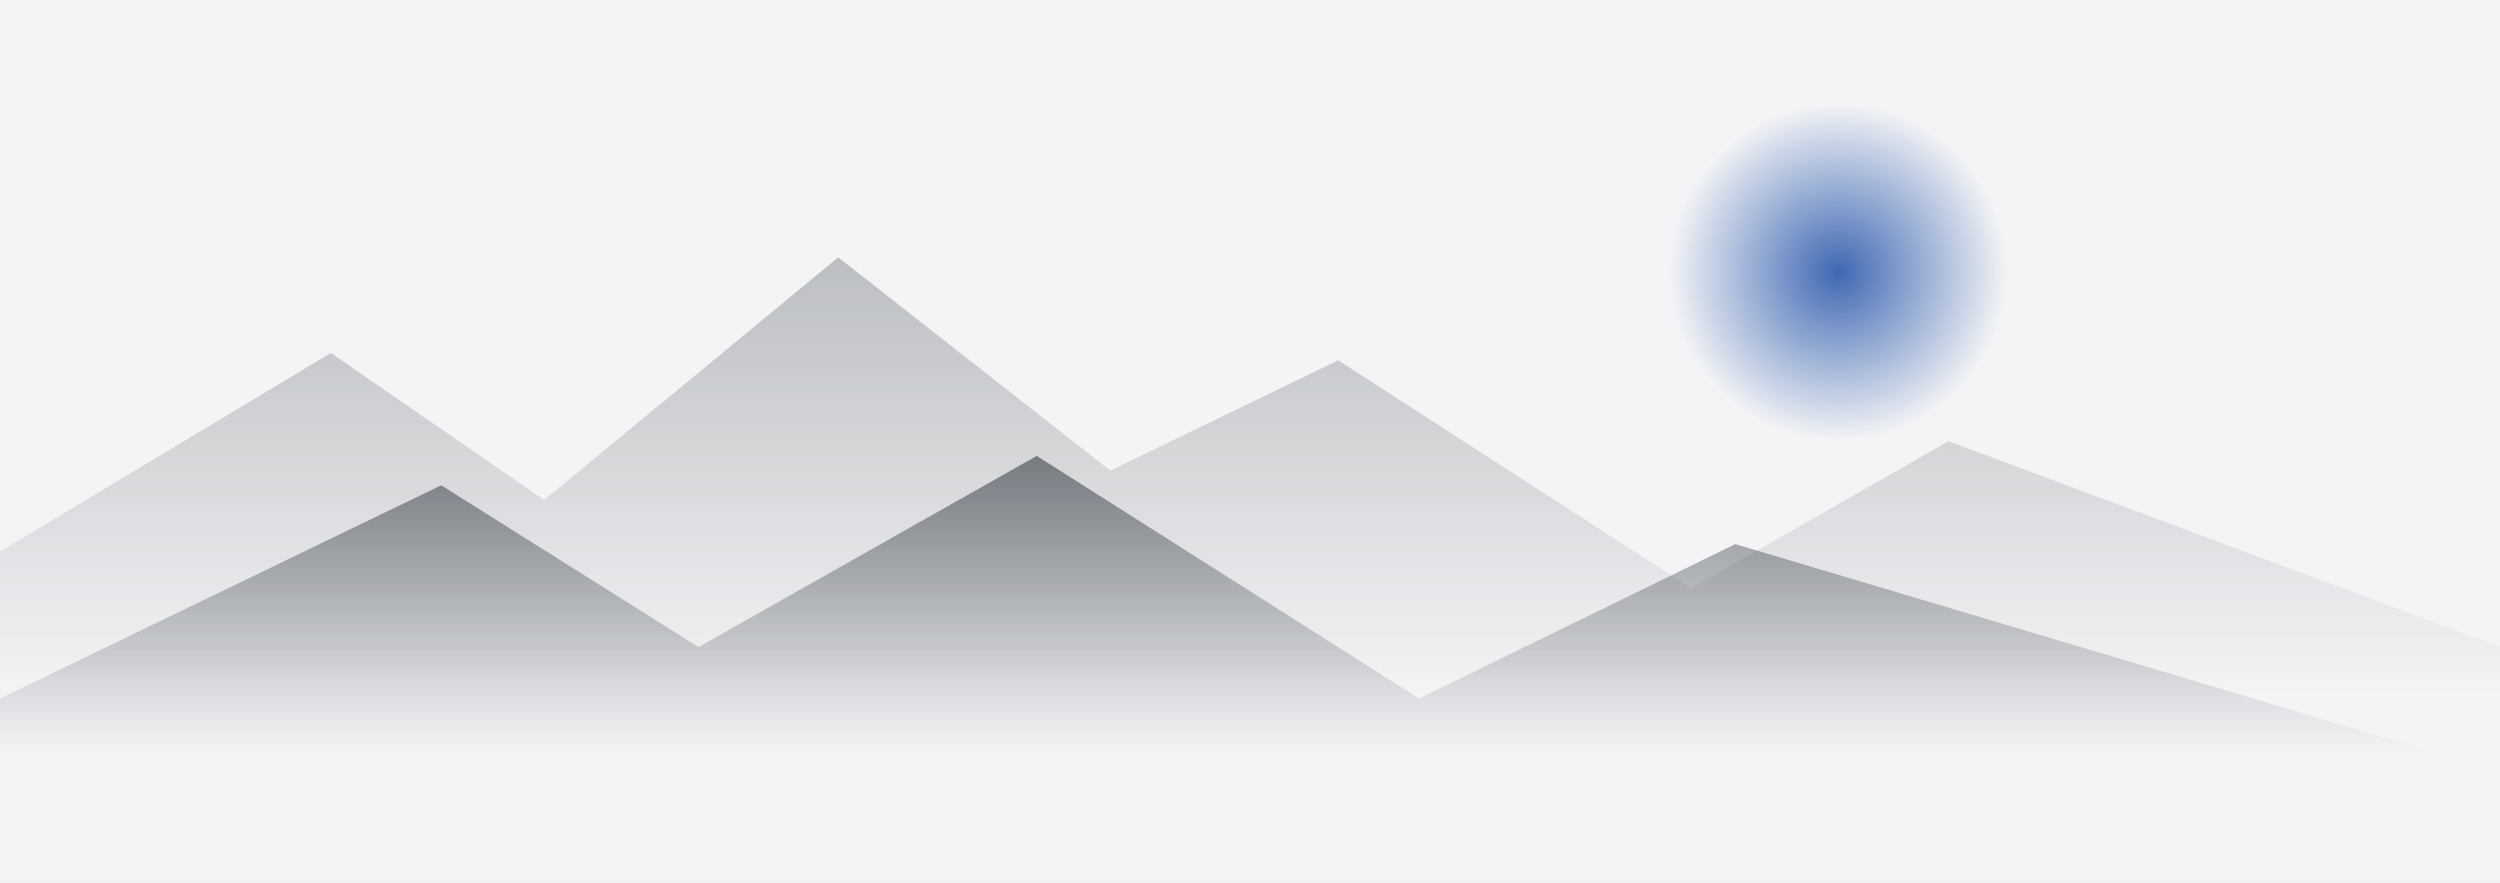
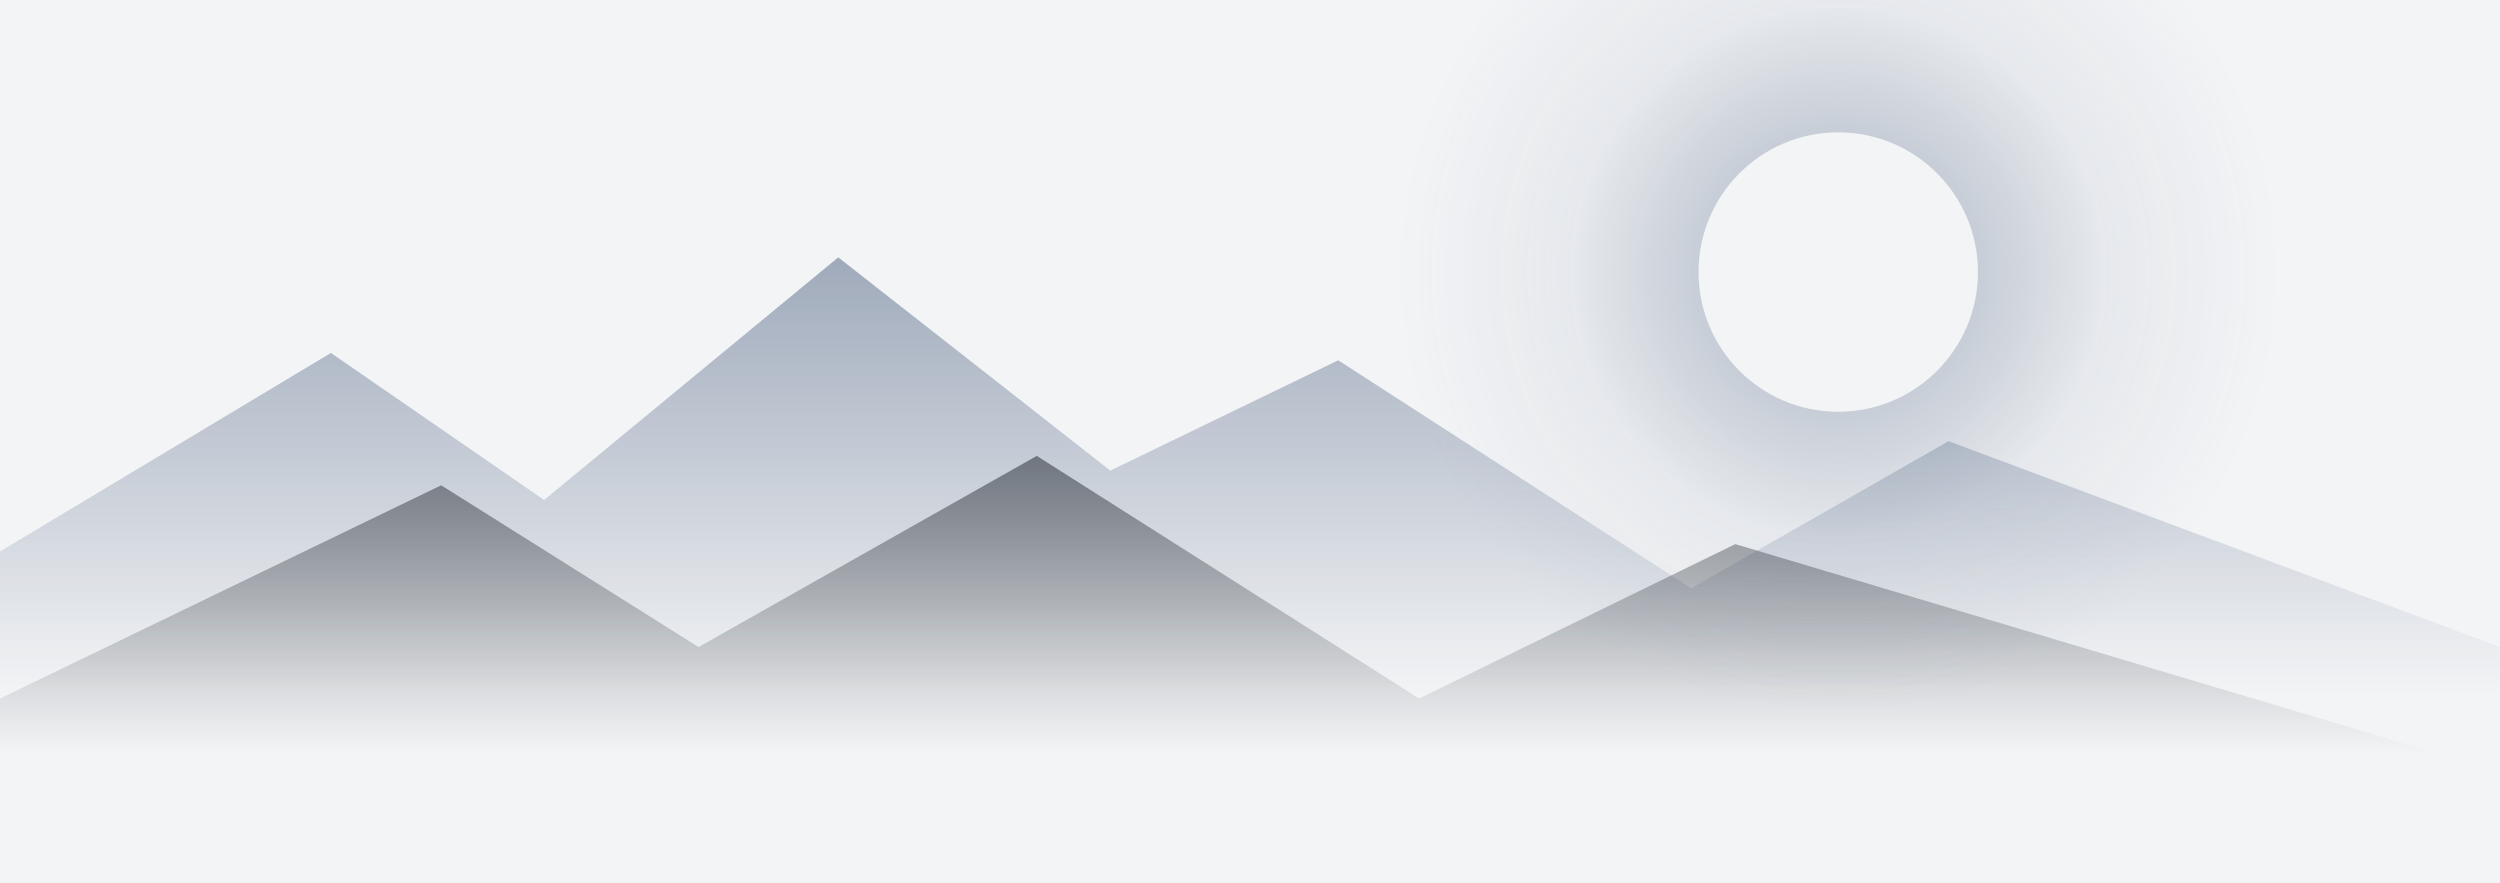
<svg xmlns="http://www.w3.org/2000/svg" viewBox="0 0 680 240" role="img" aria-label="An ink landscape">
  <defs>
-     <linearGradient id="wash" x1="0" y1="0" x2="0" y2="1">
+     <linearGradient id="near" x1="0" y1="0" x2="0" y2="1">
      <stop offset="0" stop-color="#2a3038" stop-opacity=".55" />
      <stop offset=".7" stop-color="#2a3038" stop-opacity="0" />
    </linearGradient>
-     <radialGradient id="sun">
-       <stop offset="0" stop-color="#1f4fa8" stop-opacity=".85" />
-       <stop offset="1" stop-color="#1f4fa8" stop-opacity="0" />
+     <linearGradient id="far" x1="0" y1="0" x2="0" y2="1">
+       <stop offset="0" stop-color="#4b607f" stop-opacity=".5" />
+       <stop offset=".7" stop-color="#4b607f" stop-opacity="0" />
+     </linearGradient>
+     <radialGradient id="halo" cx="500" cy="74" r="120" gradientUnits="userSpaceOnUse">
+       <stop offset=".32" stop-color="#4b607f" stop-opacity=".26" />
+       <stop offset=".6" stop-color="#4b607f" stop-opacity=".08" />
+       <stop offset="1" stop-color="#4b607f" stop-opacity="0" />
    </radialGradient>
+     <mask id="moon">
+       <rect width="680" height="240" fill="#fff" />
+       <circle cx="500" cy="74" r="38" fill="#000" />
+     </mask>
  </defs>
  <rect width="680" height="240" fill="#f3f4f6" />
-   <circle cx="500" cy="74" r="46" fill="url(#sun)" />
-   <path d="M0 150 90 96l58 40 80-66 74 58 62-30 96 62 70-40 150 56v64H0z" fill="url(#wash)" opacity=".5" />
-   <path d="M0 190 120 132l70 44 92-52 104 66 86-42 208 62v30H0z" fill="url(#wash)" />
+   <rect width="680" height="240" fill="url(#halo)" mask="url(#moon)" />
+   <path d="M0 150 90 96l58 40 80-66 74 58 62-30 96 62 70-40 150 56v64H0z" fill="url(#far)" />
+   <path d="M0 190 120 132l70 44 92-52 104 66 86-42 208 62v30H0z" fill="url(#near)" />
</svg>
